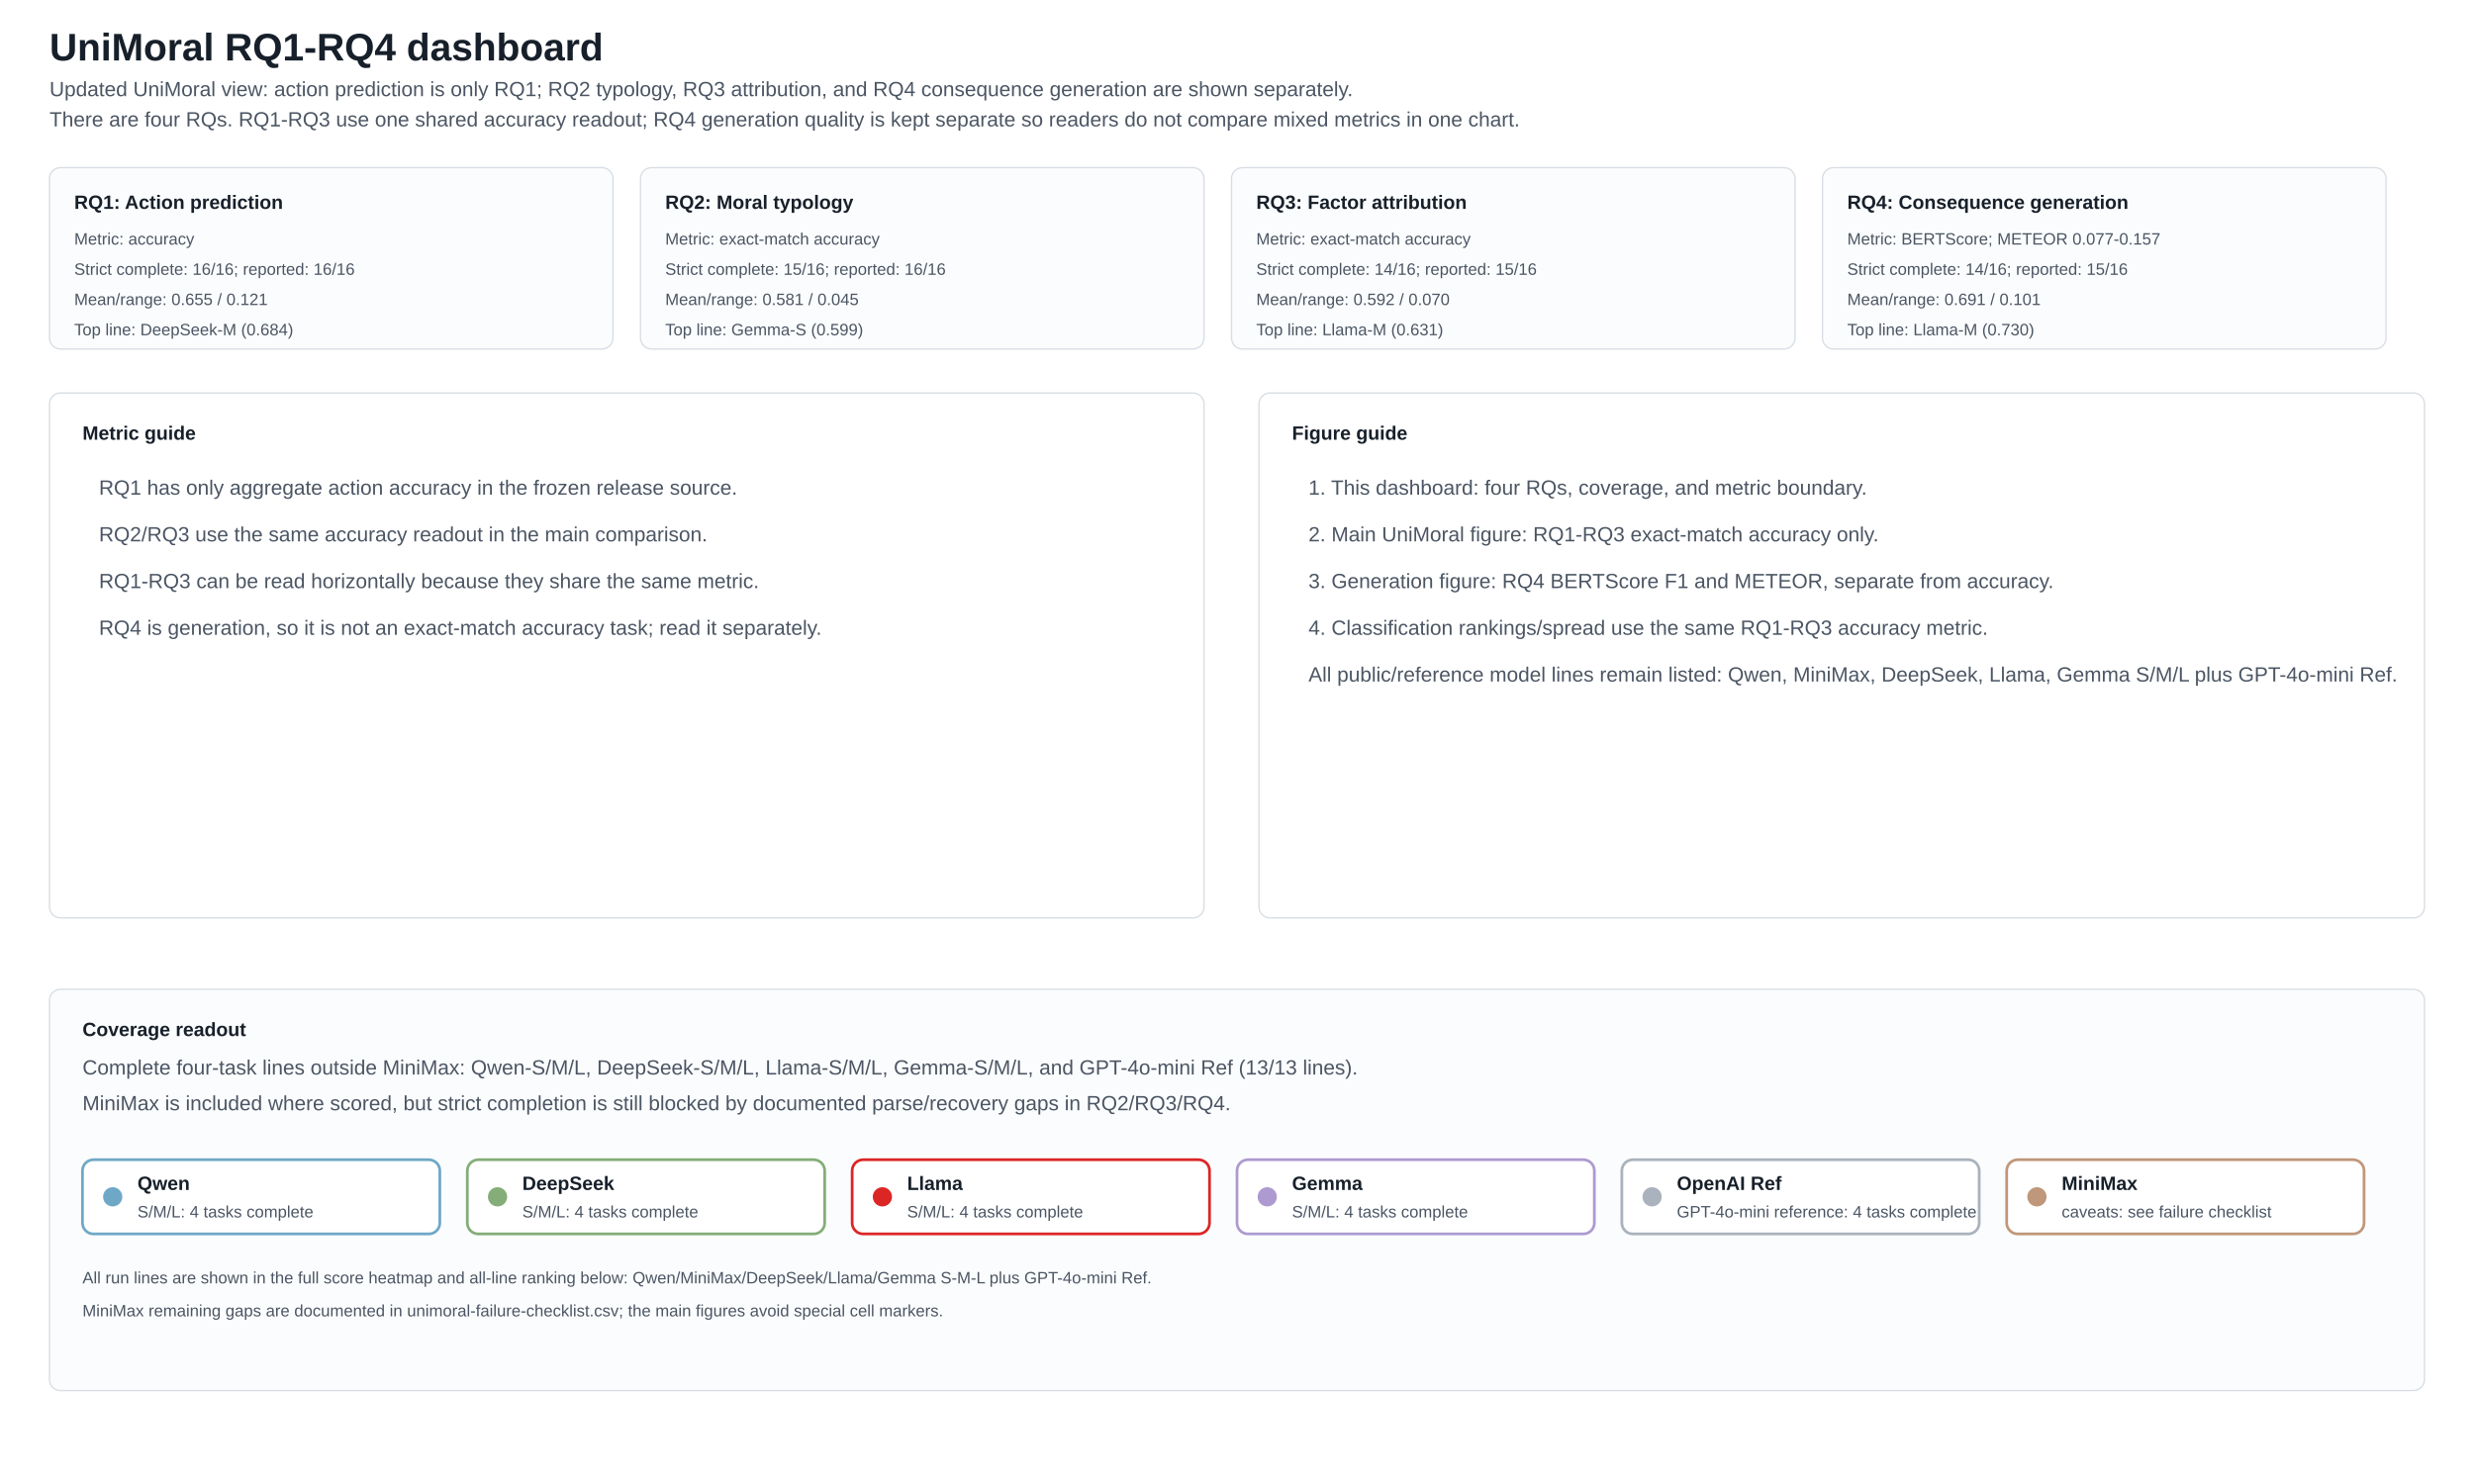
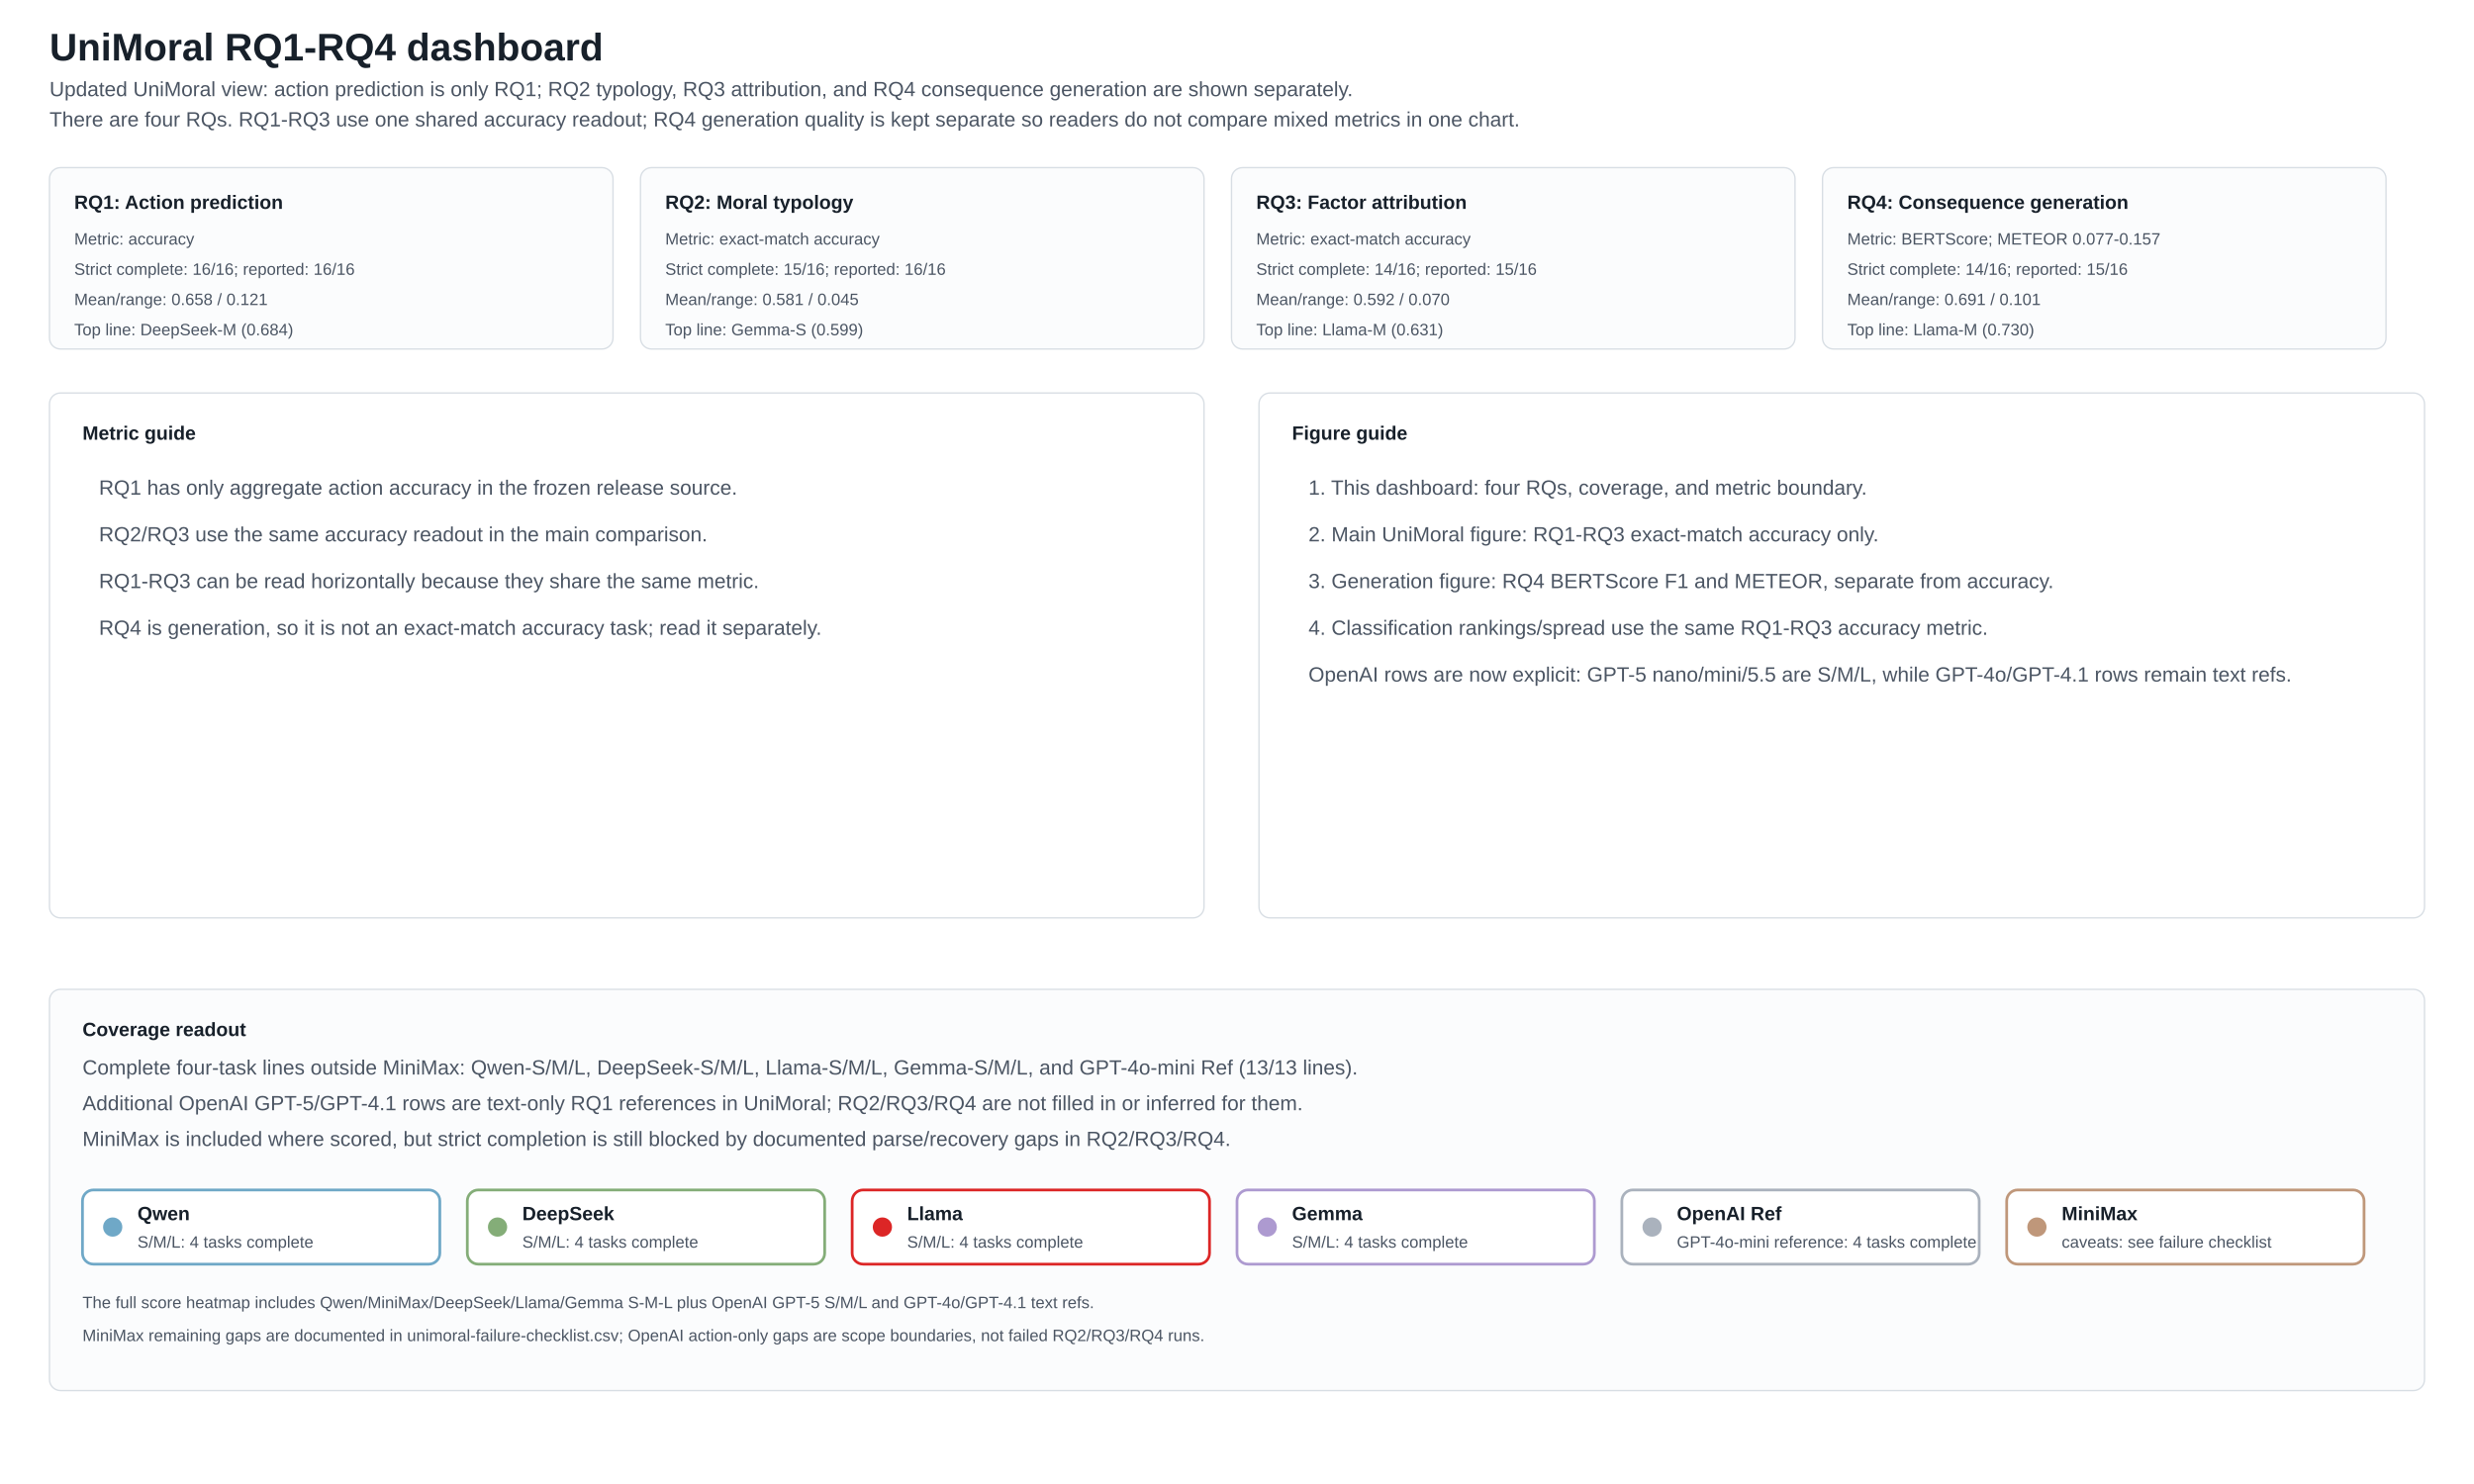
<svg xmlns="http://www.w3.org/2000/svg" width="1800" height="1080" viewBox="0 0 1800 1080">
  <style>text{font-family:Arial,sans-serif;font-size:14px;fill:#17202a}.title{font-size:28px;font-weight:700}.subtitle{font-size:15px;fill:#4b5563}.axis{font-weight:700}.small{font-size:12px;fill:#4b5563}.card{fill:#fbfcfd;stroke:#d8dee4;rx:8}.panel{fill:white;stroke:#d8dee4;rx:8}</style>
  <rect width="100%" height="100%" fill="#ffffff" />
  <text x="36" y="44" class="title">UniMoral RQ1-RQ4 dashboard</text>
  <text x="36" y="70" class="subtitle">Updated UniMoral view: action prediction is only RQ1; RQ2 typology, RQ3 attribution, and RQ4 consequence generation are shown separately.</text>
  <text x="36" y="92" class="subtitle">There are four RQs. RQ1-RQ3 use one shared accuracy readout; RQ4 generation quality is kept separate so readers do not compare mixed metrics in one chart.</text>
  <rect x="36" y="122" width="410" height="132" class="card" />
  <text x="54" y="152" class="axis">RQ1: Action prediction</text>
  <text x="54" y="178" class="small">Metric: accuracy</text>
  <text x="54" y="200" class="small">Strict complete: 16/16; reported: 16/16</text>
-   <text x="54" y="222" class="small">Mean/range: 0.655 / 0.121</text>
+   <text x="54" y="222" class="small">Mean/range: 0.658 / 0.121</text>
  <text x="54" y="244" class="small">Top line: DeepSeek-M (0.684)</text>
  <rect x="466" y="122" width="410" height="132" class="card" />
  <text x="484" y="152" class="axis">RQ2: Moral typology</text>
  <text x="484" y="178" class="small">Metric: exact-match accuracy</text>
  <text x="484" y="200" class="small">Strict complete: 15/16; reported: 16/16</text>
  <text x="484" y="222" class="small">Mean/range: 0.581 / 0.045</text>
  <text x="484" y="244" class="small">Top line: Gemma-S (0.599)</text>
  <rect x="896" y="122" width="410" height="132" class="card" />
  <text x="914" y="152" class="axis">RQ3: Factor attribution</text>
  <text x="914" y="178" class="small">Metric: exact-match accuracy</text>
  <text x="914" y="200" class="small">Strict complete: 14/16; reported: 15/16</text>
  <text x="914" y="222" class="small">Mean/range: 0.592 / 0.070</text>
  <text x="914" y="244" class="small">Top line: Llama-M (0.631)</text>
  <rect x="1326" y="122" width="410" height="132" class="card" />
  <text x="1344" y="152" class="axis">RQ4: Consequence generation</text>
  <text x="1344" y="178" class="small">Metric: BERTScore; METEOR 0.077-0.157</text>
  <text x="1344" y="200" class="small">Strict complete: 14/16; reported: 15/16</text>
  <text x="1344" y="222" class="small">Mean/range: 0.691 / 0.101</text>
  <text x="1344" y="244" class="small">Top line: Llama-M (0.730)</text>
  <rect x="36" y="286" width="840" height="382" class="panel" />
  <text x="60" y="320" class="axis">Metric guide</text>
  <text x="72" y="360" class="subtitle">RQ1 has only aggregate action accuracy in the frozen release source.</text>
  <text x="72" y="394" class="subtitle">RQ2/RQ3 use the same accuracy readout in the main comparison.</text>
  <text x="72" y="428" class="subtitle">RQ1-RQ3 can be read horizontally because they share the same metric.</text>
  <text x="72" y="462" class="subtitle">RQ4 is generation, so it is not an exact-match accuracy task; read it separately.</text>
  <rect x="916" y="286" width="848" height="382" class="panel" />
  <text x="940" y="320" class="axis">Figure guide</text>
  <text x="952" y="360" class="subtitle">1. This dashboard: four RQs, coverage, and metric boundary.</text>
  <text x="952" y="394" class="subtitle">2. Main UniMoral figure: RQ1-RQ3 exact-match accuracy only.</text>
  <text x="952" y="428" class="subtitle">3. Generation figure: RQ4 BERTScore F1 and METEOR, separate from accuracy.</text>
  <text x="952" y="462" class="subtitle">4. Classification rankings/spread use the same RQ1-RQ3 accuracy metric.</text>
-   <text x="952" y="496" class="subtitle">All public/reference model lines remain listed: Qwen, MiniMax, DeepSeek, Llama, Gemma S/M/L plus GPT-4o-mini Ref.</text>
+   <text x="952" y="496" class="subtitle">OpenAI rows are now explicit: GPT-5 nano/mini/5.5 are S/M/L, while GPT-4o/GPT-4.1 rows remain text refs.</text>
  <rect x="36" y="720" width="1728" height="292" fill="#fbfcfd" stroke="#d8dee4" rx="8" />
  <text x="60" y="754" class="axis">Coverage readout</text>
  <text x="60" y="782" class="subtitle">Complete four-task lines outside MiniMax: Qwen-S/M/L, DeepSeek-S/M/L, Llama-S/M/L, Gemma-S/M/L, and GPT-4o-mini Ref (13/13 lines).</text>
-   <text x="60" y="808" class="subtitle">MiniMax is included where scored, but strict completion is still blocked by documented parse/recovery gaps in RQ2/RQ3/RQ4.</text>
-   <rect x="60" y="844" width="260" height="54" fill="white" stroke="#6fa8c7" stroke-width="2" rx="8" />
-   <circle cx="82" cy="871" r="7" fill="#6fa8c7" />
-   <text x="100" y="866" class="axis">Qwen</text>
-   <text x="100" y="886" class="small">S/M/L: 4 tasks complete</text>
-   <rect x="340" y="844" width="260" height="54" fill="white" stroke="#84ad78" stroke-width="2" rx="8" />
-   <circle cx="362" cy="871" r="7" fill="#84ad78" />
-   <text x="380" y="866" class="axis">DeepSeek</text>
-   <text x="380" y="886" class="small">S/M/L: 4 tasks complete</text>
-   <rect x="620" y="844" width="260" height="54" fill="white" stroke="#dc2626" stroke-width="2" rx="8" />
-   <circle cx="642" cy="871" r="7" fill="#dc2626" />
-   <text x="660" y="866" class="axis">Llama</text>
-   <text x="660" y="886" class="small">S/M/L: 4 tasks complete</text>
-   <rect x="900" y="844" width="260" height="54" fill="white" stroke="#ad9ad0" stroke-width="2" rx="8" />
-   <circle cx="922" cy="871" r="7" fill="#ad9ad0" />
-   <text x="940" y="866" class="axis">Gemma</text>
-   <text x="940" y="886" class="small">S/M/L: 4 tasks complete</text>
-   <rect x="1180" y="844" width="260" height="54" fill="white" stroke="#aab2bd" stroke-width="2" rx="8" />
-   <circle cx="1202" cy="871" r="7" fill="#aab2bd" />
-   <text x="1220" y="866" class="axis">OpenAI Ref</text>
-   <text x="1220" y="886" class="small">GPT-4o-mini reference: 4 tasks complete</text>
-   <rect x="1460" y="844" width="260" height="54" fill="white" stroke="#bf977a" stroke-width="2" rx="8" />
-   <circle cx="1482" cy="871" r="7" fill="#bf977a" />
-   <text x="1500" y="866" class="axis">MiniMax</text>
-   <text x="1500" y="886" class="small">caveats: see failure checklist</text>
-   <text x="60" y="934" class="small">All run lines are shown in the full score heatmap and all-line ranking below: Qwen/MiniMax/DeepSeek/Llama/Gemma S-M-L plus GPT-4o-mini Ref.</text>
-   <text x="60" y="958" class="small">MiniMax remaining gaps are documented in unimoral-failure-checklist.csv; the main figures avoid special cell markers.</text>
+   <text x="60" y="808" class="subtitle">Additional OpenAI GPT-5/GPT-4.1 rows are text-only RQ1 references in UniMoral; RQ2/RQ3/RQ4 are not filled in or inferred for them.</text>
+   <text x="60" y="834" class="subtitle">MiniMax is included where scored, but strict completion is still blocked by documented parse/recovery gaps in RQ2/RQ3/RQ4.</text>
+   <rect x="60" y="866" width="260" height="54" fill="white" stroke="#6fa8c7" stroke-width="2" rx="8" />
+   <circle cx="82" cy="893" r="7" fill="#6fa8c7" />
+   <text x="100" y="888" class="axis">Qwen</text>
+   <text x="100" y="908" class="small">S/M/L: 4 tasks complete</text>
+   <rect x="340" y="866" width="260" height="54" fill="white" stroke="#84ad78" stroke-width="2" rx="8" />
+   <circle cx="362" cy="893" r="7" fill="#84ad78" />
+   <text x="380" y="888" class="axis">DeepSeek</text>
+   <text x="380" y="908" class="small">S/M/L: 4 tasks complete</text>
+   <rect x="620" y="866" width="260" height="54" fill="white" stroke="#dc2626" stroke-width="2" rx="8" />
+   <circle cx="642" cy="893" r="7" fill="#dc2626" />
+   <text x="660" y="888" class="axis">Llama</text>
+   <text x="660" y="908" class="small">S/M/L: 4 tasks complete</text>
+   <rect x="900" y="866" width="260" height="54" fill="white" stroke="#ad9ad0" stroke-width="2" rx="8" />
+   <circle cx="922" cy="893" r="7" fill="#ad9ad0" />
+   <text x="940" y="888" class="axis">Gemma</text>
+   <text x="940" y="908" class="small">S/M/L: 4 tasks complete</text>
+   <rect x="1180" y="866" width="260" height="54" fill="white" stroke="#aab2bd" stroke-width="2" rx="8" />
+   <circle cx="1202" cy="893" r="7" fill="#aab2bd" />
+   <text x="1220" y="888" class="axis">OpenAI Ref</text>
+   <text x="1220" y="908" class="small">GPT-4o-mini reference: 4 tasks complete</text>
+   <rect x="1460" y="866" width="260" height="54" fill="white" stroke="#bf977a" stroke-width="2" rx="8" />
+   <circle cx="1482" cy="893" r="7" fill="#bf977a" />
+   <text x="1500" y="888" class="axis">MiniMax</text>
+   <text x="1500" y="908" class="small">caveats: see failure checklist</text>
+   <text x="60" y="952" class="small">The full score heatmap includes Qwen/MiniMax/DeepSeek/Llama/Gemma S-M-L plus OpenAI GPT-5 S/M/L and GPT-4o/GPT-4.1 text refs.</text>
+   <text x="60" y="976" class="small">MiniMax remaining gaps are documented in unimoral-failure-checklist.csv; OpenAI action-only gaps are scope boundaries, not failed RQ2/RQ3/RQ4 runs.</text>
</svg>
